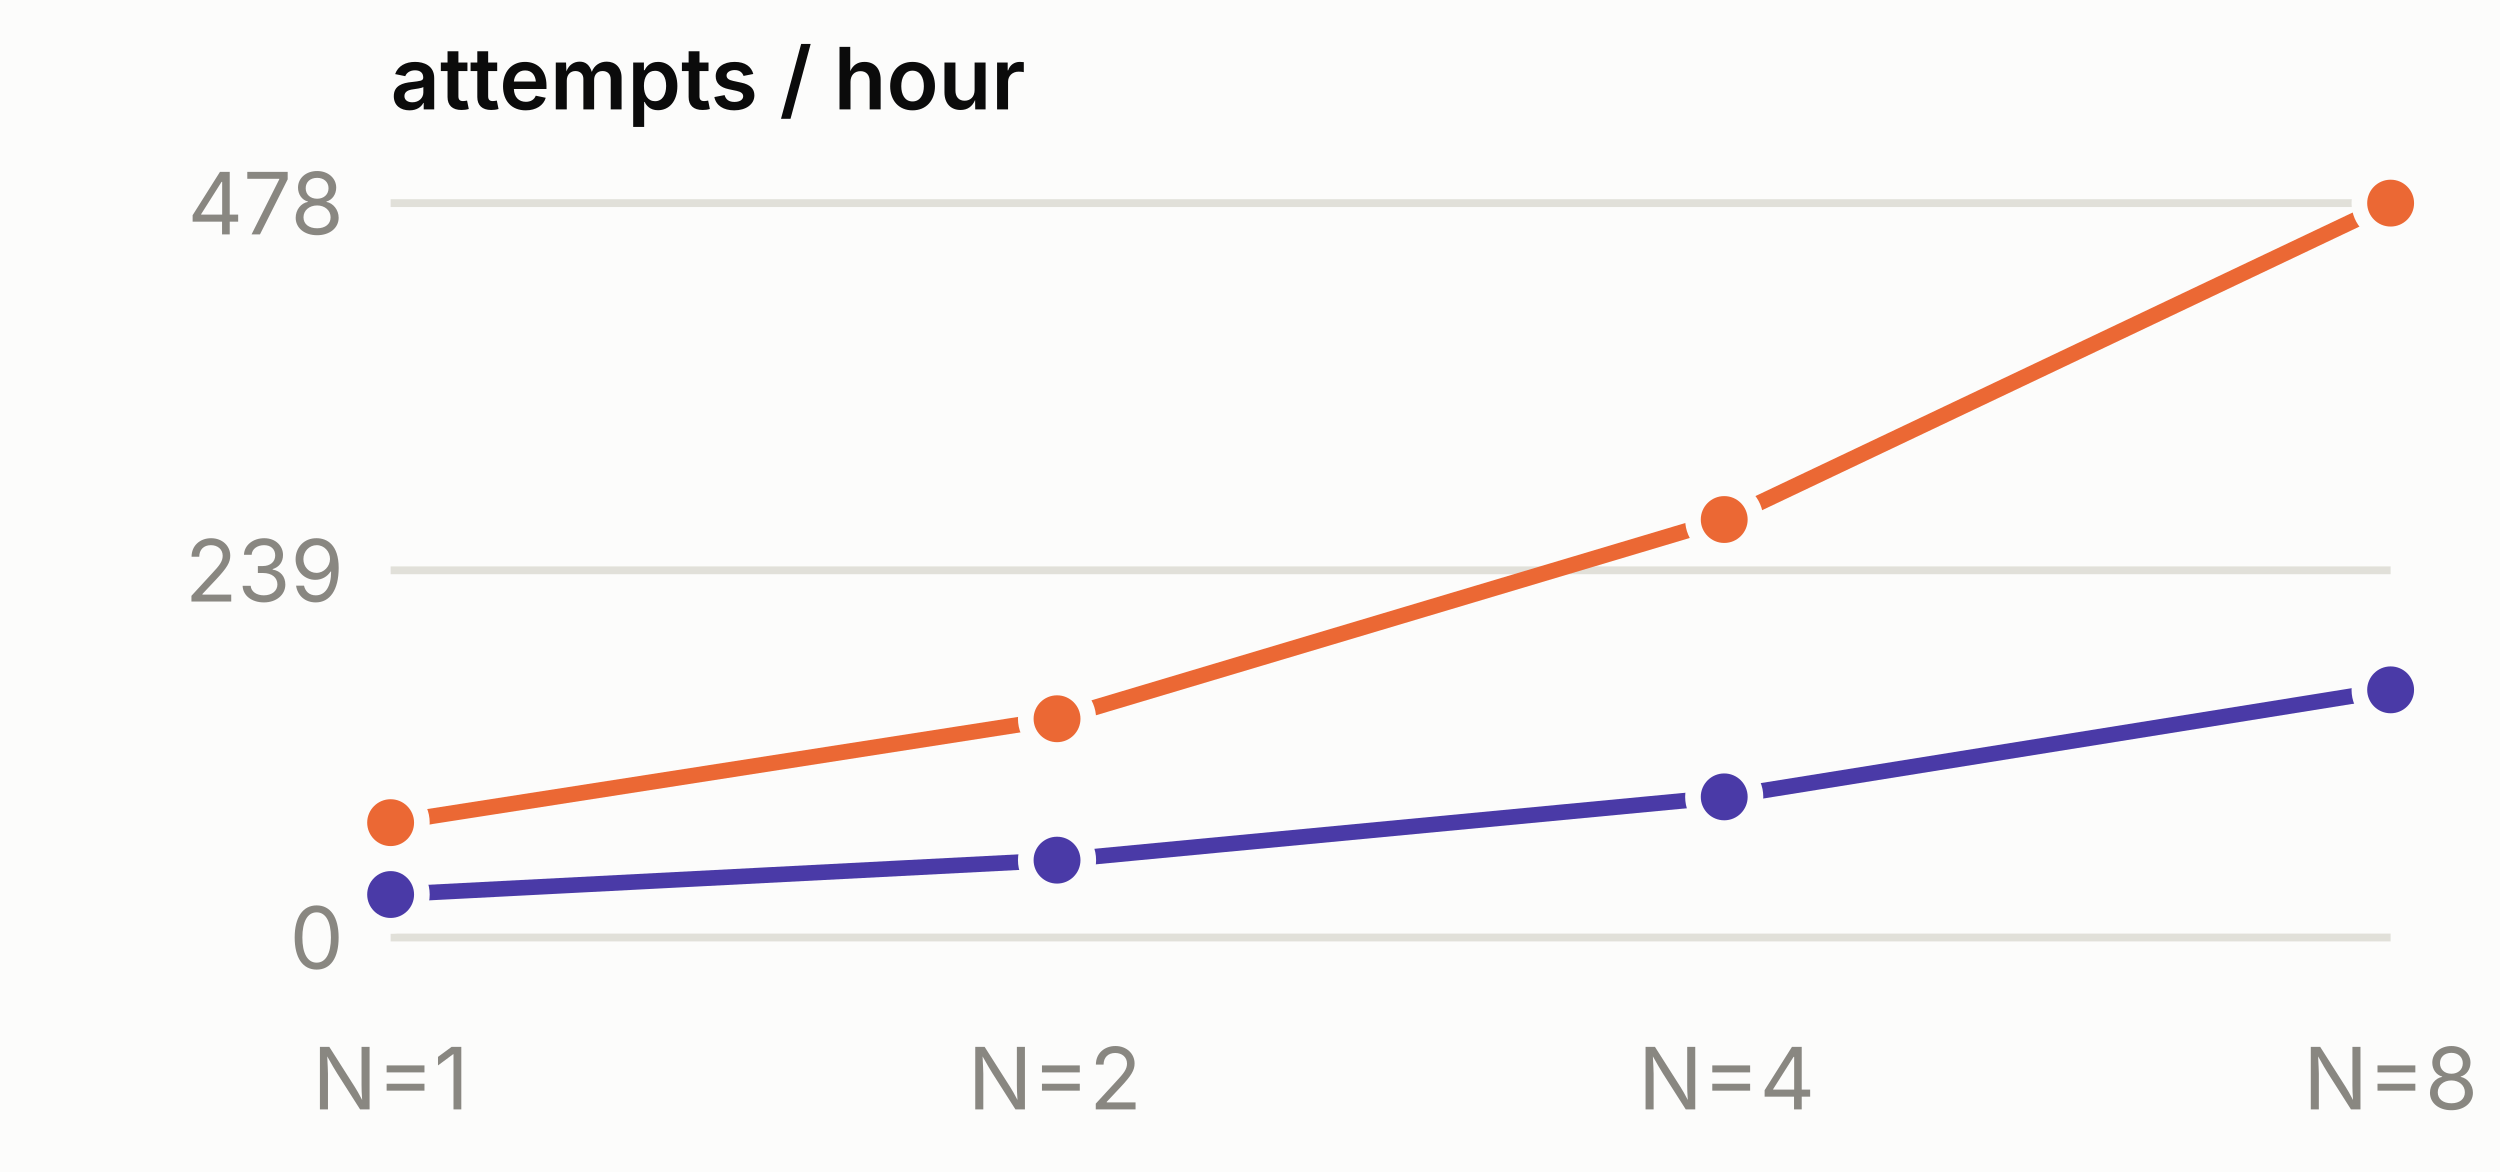
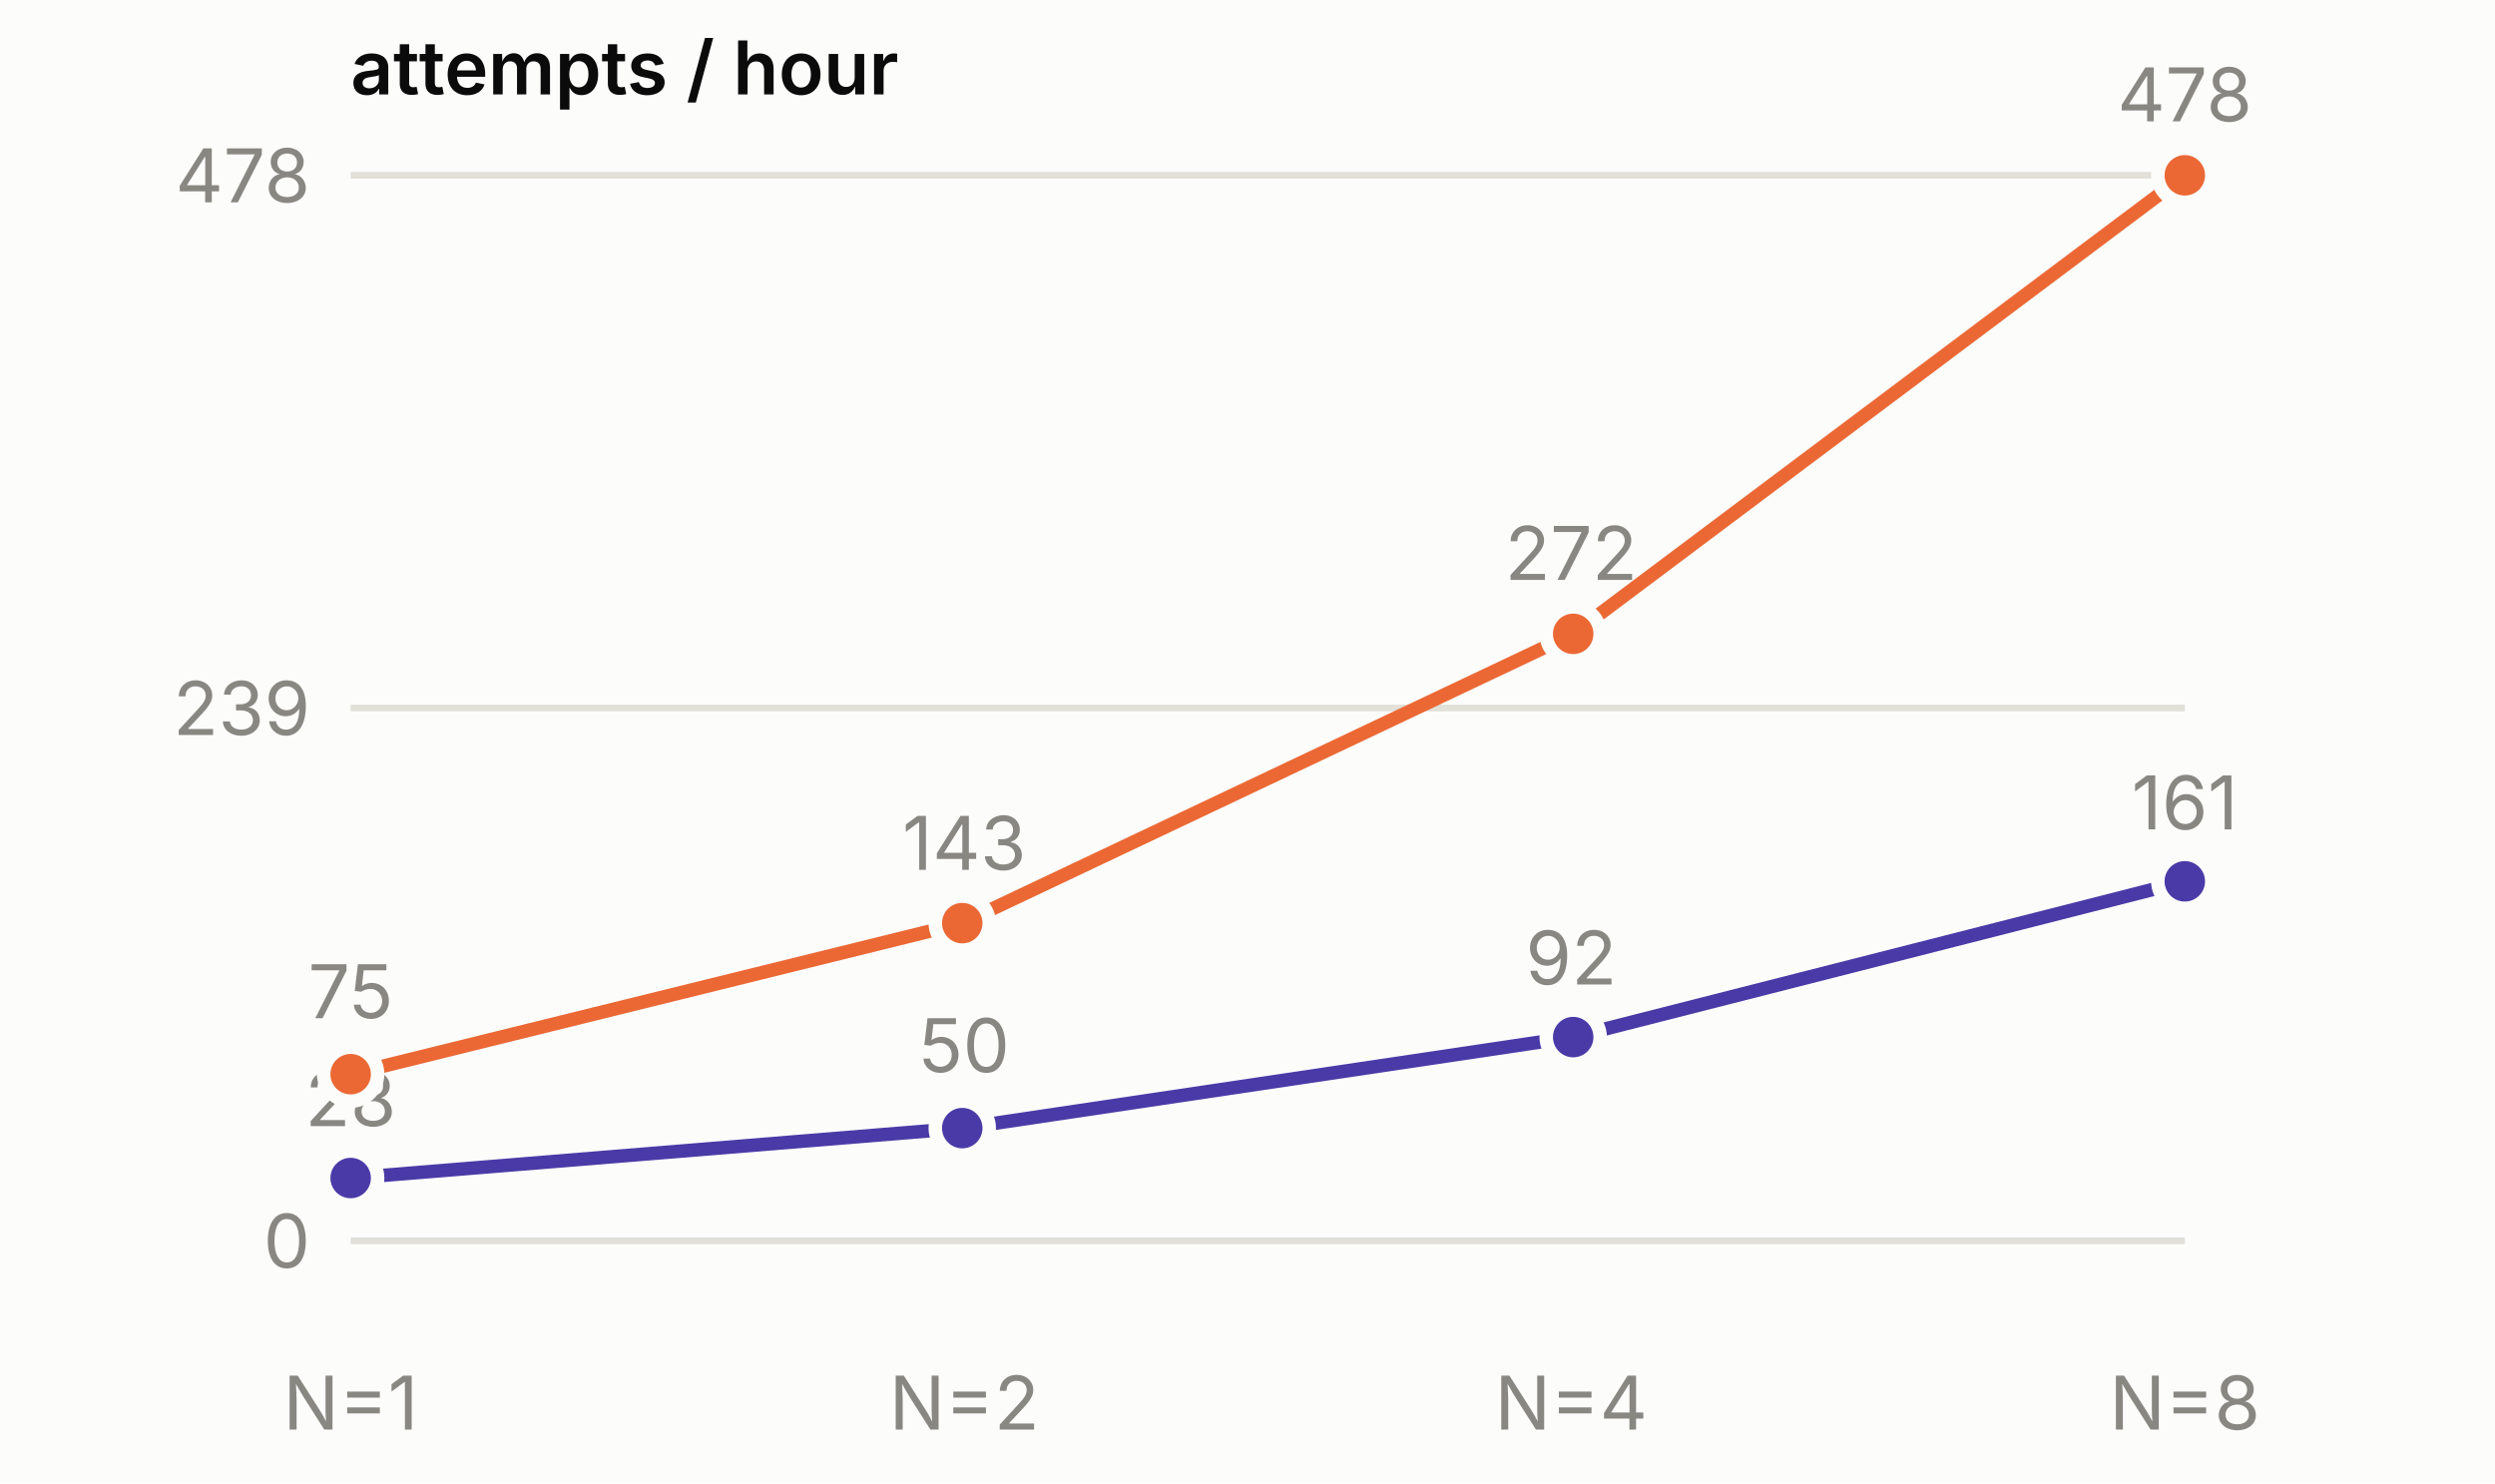
- <svg viewBox="0 0 320 150" width="320" role="img" aria-label="attempts / hour vs N agents">
+ <svg viewBox="0 0 370 220" width="370" role="img" aria-label="attempts / hour vs N parallel agents">
  <style>
text { fill:#52514e; font:11px system-ui,-apple-system,'Segoe UI',sans-serif; }
.tick { fill:#898781; font-variant-numeric:tabular-nums; }
.vlab { fill:#0b0b0b; font-weight:600; }
.grid { stroke:#e1e0d9; stroke-width:1; }
.axis { stroke:#c3c2b7; stroke-width:1; }
</style>
  <rect width="100%" height="100%" fill="#fcfcfb" />
-   <text x="50" y="14" class="vlab">attempts / hour</text>
-   <line class="grid" x1="50" y1="120" x2="306" y2="120" />
-   <text class="tick" x="44" y="124" text-anchor="end">0</text>
-   <line class="grid" x1="50" y1="73" x2="306" y2="73" />
-   <text class="tick" x="44" y="77" text-anchor="end">239</text>
-   <line class="grid" x1="50" y1="26" x2="306" y2="26" />
-   <text class="tick" x="44" y="30" text-anchor="end">478</text>
-   <text class="tick" x="50" y="142" text-anchor="middle">N=1</text>
-   <text class="tick" x="135" y="142" text-anchor="middle">N=2</text>
-   <text class="tick" x="221" y="142" text-anchor="middle">N=4</text>
-   <text class="tick" x="306" y="142" text-anchor="middle">N=8</text>
-   <path d="M50.0,114.5 L135.3,110.1 L220.7,102.0 L306.0,88.3" fill="none" stroke="#4a3aa7" stroke-width="2" stroke-linejoin="round" stroke-linecap="round" />
-   <circle cx="50.0" cy="114.5" r="4" fill="#4a3aa7" stroke="#fcfcfb" stroke-width="2" />
-   <circle cx="135.3" cy="110.1" r="4" fill="#4a3aa7" stroke="#fcfcfb" stroke-width="2" />
-   <circle cx="220.7" cy="102.0" r="4" fill="#4a3aa7" stroke="#fcfcfb" stroke-width="2" />
-   <circle cx="306.0" cy="88.3" r="4" fill="#4a3aa7" stroke="#fcfcfb" stroke-width="2" />
-   <path d="M50.0,105.3 L135.3,92.0 L220.7,66.5 L306.0,26.0" fill="none" stroke="#eb6834" stroke-width="2" stroke-linejoin="round" stroke-linecap="round" />
-   <circle cx="50.0" cy="105.3" r="4" fill="#eb6834" stroke="#fcfcfb" stroke-width="2" />
-   <circle cx="135.3" cy="92.0" r="4" fill="#eb6834" stroke="#fcfcfb" stroke-width="2" />
-   <circle cx="220.7" cy="66.5" r="4" fill="#eb6834" stroke="#fcfcfb" stroke-width="2" />
-   <circle cx="306.0" cy="26.0" r="4" fill="#eb6834" stroke="#fcfcfb" stroke-width="2" />
+   <text x="52" y="14" class="vlab">attempts / hour</text>
+   <line class="grid" x1="52" y1="184" x2="324" y2="184" />
+   <text class="tick" x="46" y="188" text-anchor="end">0</text>
+   <line class="grid" x1="52" y1="105" x2="324" y2="105" />
+   <text class="tick" x="46" y="109" text-anchor="end">239</text>
+   <line class="grid" x1="52" y1="26" x2="324" y2="26" />
+   <text class="tick" x="46" y="30" text-anchor="end">478</text>
+   <text class="tick" x="52" y="212" text-anchor="middle">N=1</text>
+   <text class="tick" x="143" y="212" text-anchor="middle">N=2</text>
+   <text class="tick" x="233" y="212" text-anchor="middle">N=4</text>
+   <text class="tick" x="324" y="212" text-anchor="middle">N=8</text>
+   <path d="M52.0,174.7 L142.7,167.3 L233.3,153.8 L324.0,130.7" fill="none" stroke="#4a3aa7" stroke-width="2" stroke-linejoin="round" stroke-linecap="round" />
+   <circle cx="52.0" cy="174.7" r="4" fill="#4a3aa7" stroke="#fcfcfb" stroke-width="2" />
+   <text class="tick" x="52" y="167" text-anchor="middle">28</text>
+   <circle cx="142.7" cy="167.3" r="4" fill="#4a3aa7" stroke="#fcfcfb" stroke-width="2" />
+   <text class="tick" x="143" y="159" text-anchor="middle">50</text>
+   <circle cx="233.3" cy="153.8" r="4" fill="#4a3aa7" stroke="#fcfcfb" stroke-width="2" />
+   <text class="tick" x="233" y="146" text-anchor="middle">92</text>
+   <circle cx="324.0" cy="130.7" r="4" fill="#4a3aa7" stroke="#fcfcfb" stroke-width="2" />
+   <text class="tick" x="324" y="123" text-anchor="middle">161</text>
+   <path d="M52.0,159.3 L142.7,136.9 L233.3,94.0 L324.0,26.0" fill="none" stroke="#eb6834" stroke-width="2" stroke-linejoin="round" stroke-linecap="round" />
+   <circle cx="52.0" cy="159.3" r="4" fill="#eb6834" stroke="#fcfcfb" stroke-width="2" />
+   <text class="tick" x="52" y="151" text-anchor="middle">75</text>
+   <circle cx="142.7" cy="136.9" r="4" fill="#eb6834" stroke="#fcfcfb" stroke-width="2" />
+   <text class="tick" x="143" y="129" text-anchor="middle">143</text>
+   <circle cx="233.3" cy="94.0" r="4" fill="#eb6834" stroke="#fcfcfb" stroke-width="2" />
+   <text class="tick" x="233" y="86" text-anchor="middle">272</text>
+   <circle cx="324.0" cy="26.0" r="4" fill="#eb6834" stroke="#fcfcfb" stroke-width="2" />
+   <text class="tick" x="324" y="18" text-anchor="middle">478</text>
</svg>
